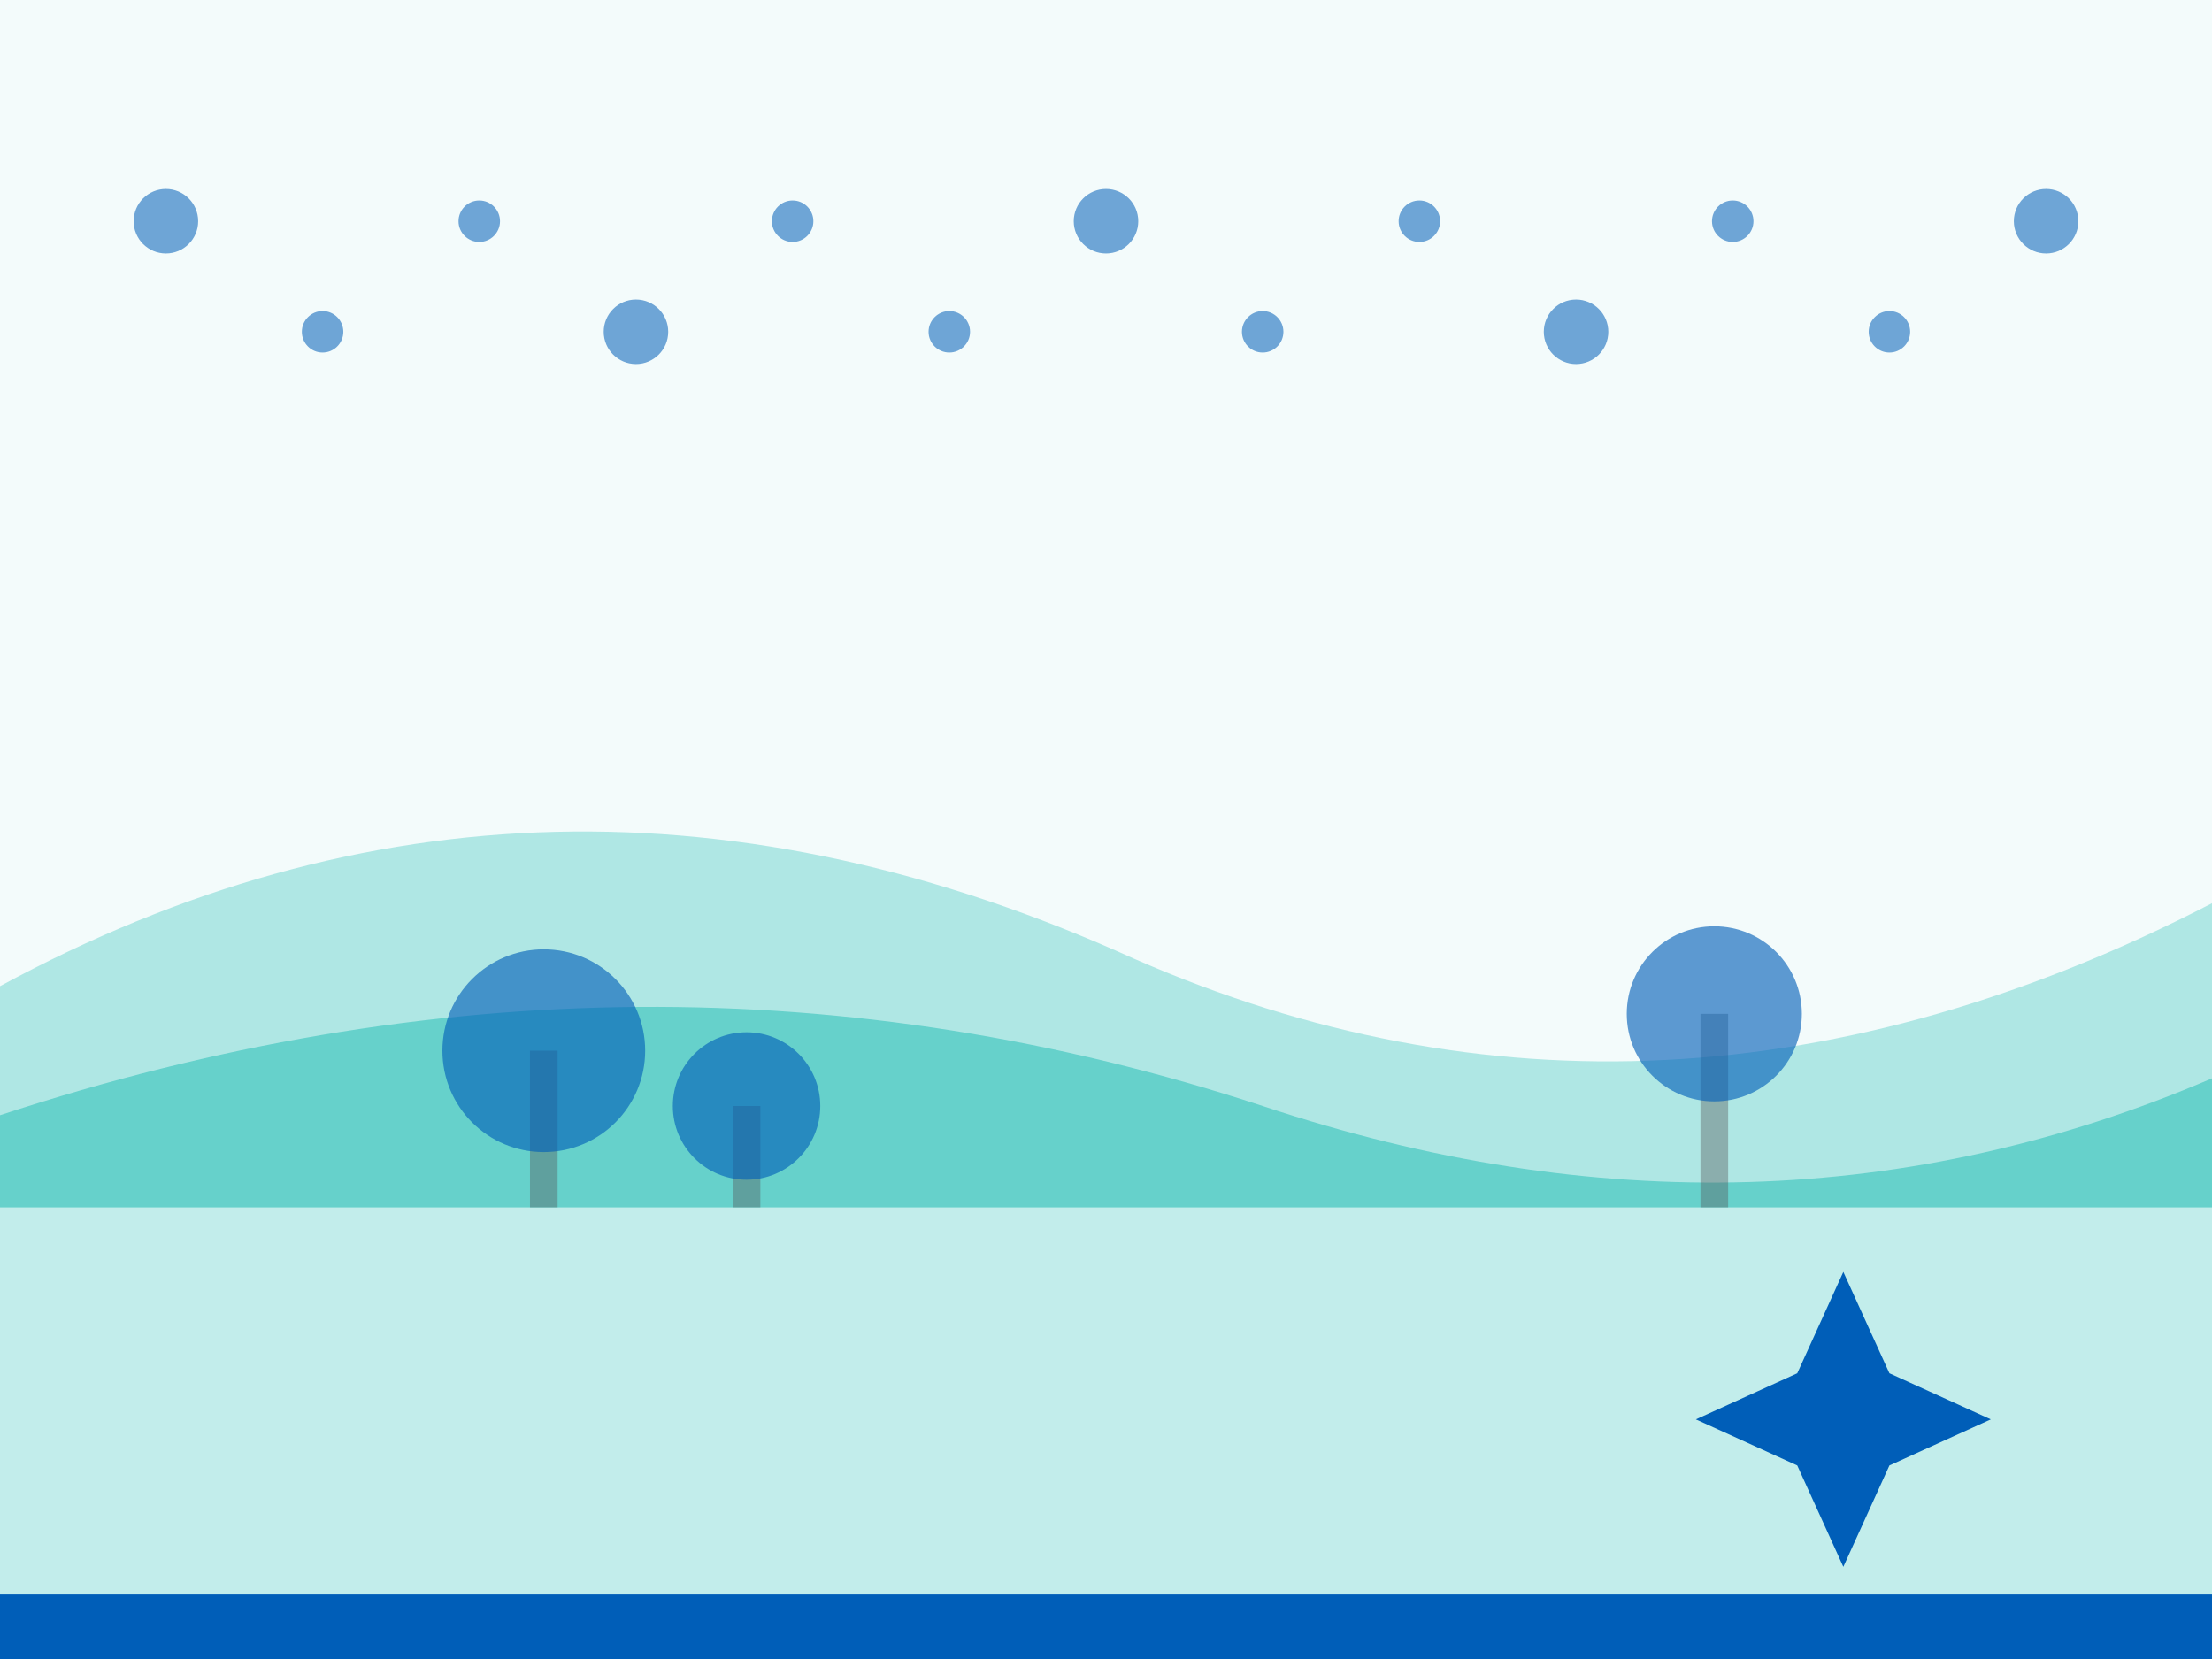
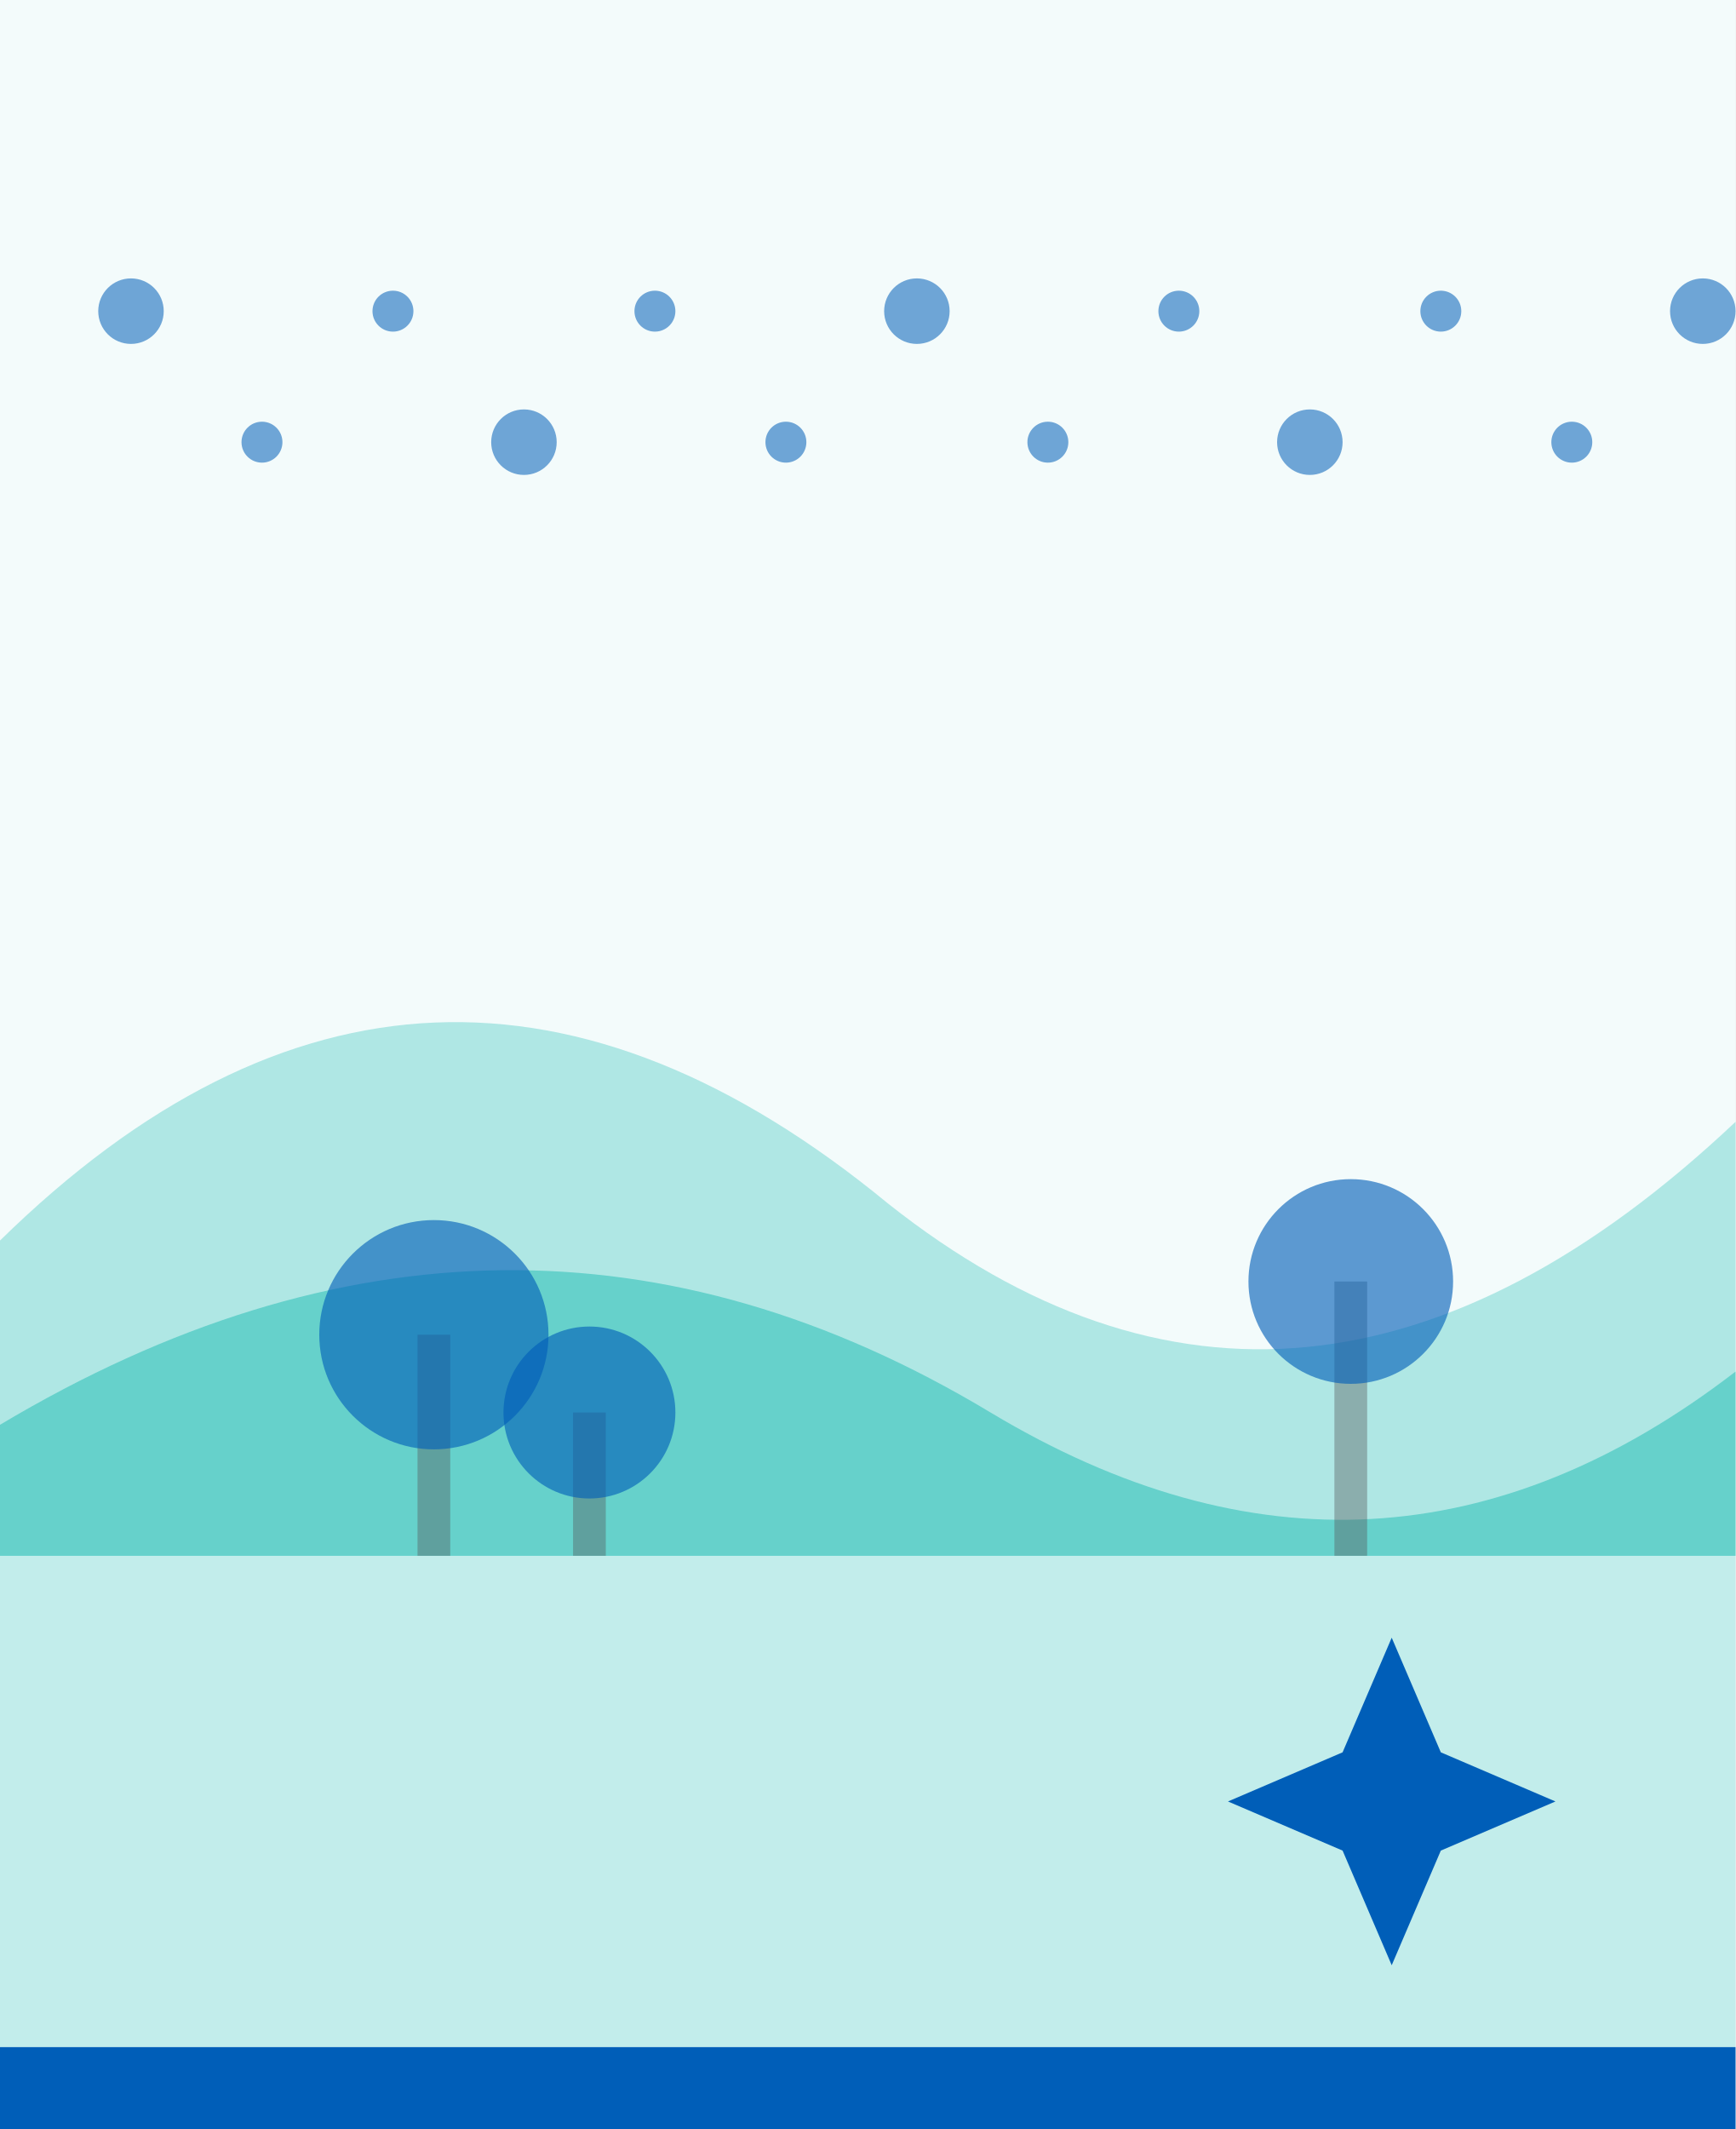
- <svg xmlns="http://www.w3.org/2000/svg" viewBox="0 0 480 360" width="480" height="360" role="img">
-   <rect width="480" height="360" fill="#FFFFFF" />
-   <rect width="480" height="360" fill="#00B2A9" opacity="0.05" />
-   <circle cx="36" cy="48" r="7" fill="#005EB8" opacity="0.55" />
-   <circle cx="70" cy="72" r="4.5" fill="#005EB8" opacity="0.55" />
-   <circle cx="104" cy="48" r="4.5" fill="#005EB8" opacity="0.55" />
-   <circle cx="138" cy="72" r="7" fill="#005EB8" opacity="0.55" />
-   <circle cx="172" cy="48" r="4.5" fill="#005EB8" opacity="0.55" />
-   <circle cx="206" cy="72" r="4.5" fill="#005EB8" opacity="0.55" />
-   <circle cx="240" cy="48" r="7" fill="#005EB8" opacity="0.55" />
-   <circle cx="274" cy="72" r="4.5" fill="#005EB8" opacity="0.55" />
-   <circle cx="308" cy="48" r="4.5" fill="#005EB8" opacity="0.55" />
-   <circle cx="342" cy="72" r="7" fill="#005EB8" opacity="0.55" />
-   <circle cx="376" cy="48" r="4.5" fill="#005EB8" opacity="0.55" />
-   <circle cx="410" cy="72" r="4.5" fill="#005EB8" opacity="0.55" />
-   <circle cx="444" cy="48" r="7" fill="#005EB8" opacity="0.55" />
-   <path d="M0 262 L0 214 Q118 150 246 208 Q360 258 480 196 L480 262 Z" fill="#00B2A9" opacity="0.28" />
-   <path d="M0 262 L0 242 Q140 196 274 240 Q382 276 480 234 L480 262 Z" fill="#00B2A9" opacity="0.42" />
-   <rect x="115" y="228" width="6" height="34" fill="#54585A" opacity="0.4" />
-   <circle cx="118" cy="228" r="22" fill="#005EB8" opacity="0.62" />
-   <rect x="159" y="240" width="6" height="22" fill="#54585A" opacity="0.4" />
-   <circle cx="162" cy="240" r="16" fill="#005EB8" opacity="0.62" />
-   <rect x="369" y="220" width="6" height="42" fill="#54585A" opacity="0.4" />
-   <circle cx="372" cy="220" r="19" fill="#005EB8" opacity="0.62" />
-   <rect y="262" width="480" height="84" fill="#00B2A9" opacity="0.2" />
-   <path d="M400 276 L410 298 L432 308 L410 318 L400 340 L390 318 L368 308 L390 298 Z" fill="#005EB8" />
-   <rect y="346" width="480" height="14" fill="#005EB8" />
+ <svg xmlns="http://www.w3.org/2000/svg" viewBox="0 0 424 520" width="424" height="520" role="img">
+   <rect width="424" height="520" fill="#FFFFFF" />
+   <rect width="424" height="520" fill="#00B2A9" opacity="0.05" />
+   <circle cx="32" cy="76" r="8" fill="#005EB8" opacity="0.55" />
+   <circle cx="64" cy="108" r="5" fill="#005EB8" opacity="0.55" />
+   <circle cx="96" cy="76" r="5" fill="#005EB8" opacity="0.55" />
+   <circle cx="128" cy="108" r="8" fill="#005EB8" opacity="0.55" />
+   <circle cx="160" cy="76" r="5" fill="#005EB8" opacity="0.55" />
+   <circle cx="192" cy="108" r="5" fill="#005EB8" opacity="0.55" />
+   <circle cx="224" cy="76" r="8" fill="#005EB8" opacity="0.55" />
+   <circle cx="256" cy="108" r="5" fill="#005EB8" opacity="0.55" />
+   <circle cx="288" cy="76" r="5" fill="#005EB8" opacity="0.55" />
+   <circle cx="320" cy="108" r="8" fill="#005EB8" opacity="0.55" />
+   <circle cx="352" cy="76" r="5" fill="#005EB8" opacity="0.55" />
+   <circle cx="384" cy="108" r="5" fill="#005EB8" opacity="0.55" />
+   <circle cx="416" cy="76" r="8" fill="#005EB8" opacity="0.55" />
+   <path d="M0 380 L0 303 Q104 201 217 294 Q318 374 424 274 L424 380 Z" fill="#00B2A9" opacity="0.28" />
+   <path d="M0 380 L0 348 Q124 274 242 345 Q337 402 424 335 L424 380 Z" fill="#00B2A9" opacity="0.42" />
+   <rect x="102" y="326" width="8" height="54" fill="#54585A" opacity="0.4" />
+   <circle cx="106" cy="326" r="28" fill="#005EB8" opacity="0.62" />
+   <rect x="140" y="345" width="8" height="35" fill="#54585A" opacity="0.4" />
+   <circle cx="144" cy="345" r="21" fill="#005EB8" opacity="0.62" />
+   <rect x="326" y="313" width="8" height="67" fill="#54585A" opacity="0.4" />
+   <circle cx="330" cy="313" r="25" fill="#005EB8" opacity="0.62" />
+   <rect y="380" width="424" height="120" fill="#00B2A9" opacity="0.2" />
+   <path d="M340 400 L352 428 L380 440 L352 452 L340 480 L328 452 L300 440 L328 428 Z" fill="#005EB8" />
+   <rect y="500" width="424" height="20" fill="#005EB8" />
</svg>
